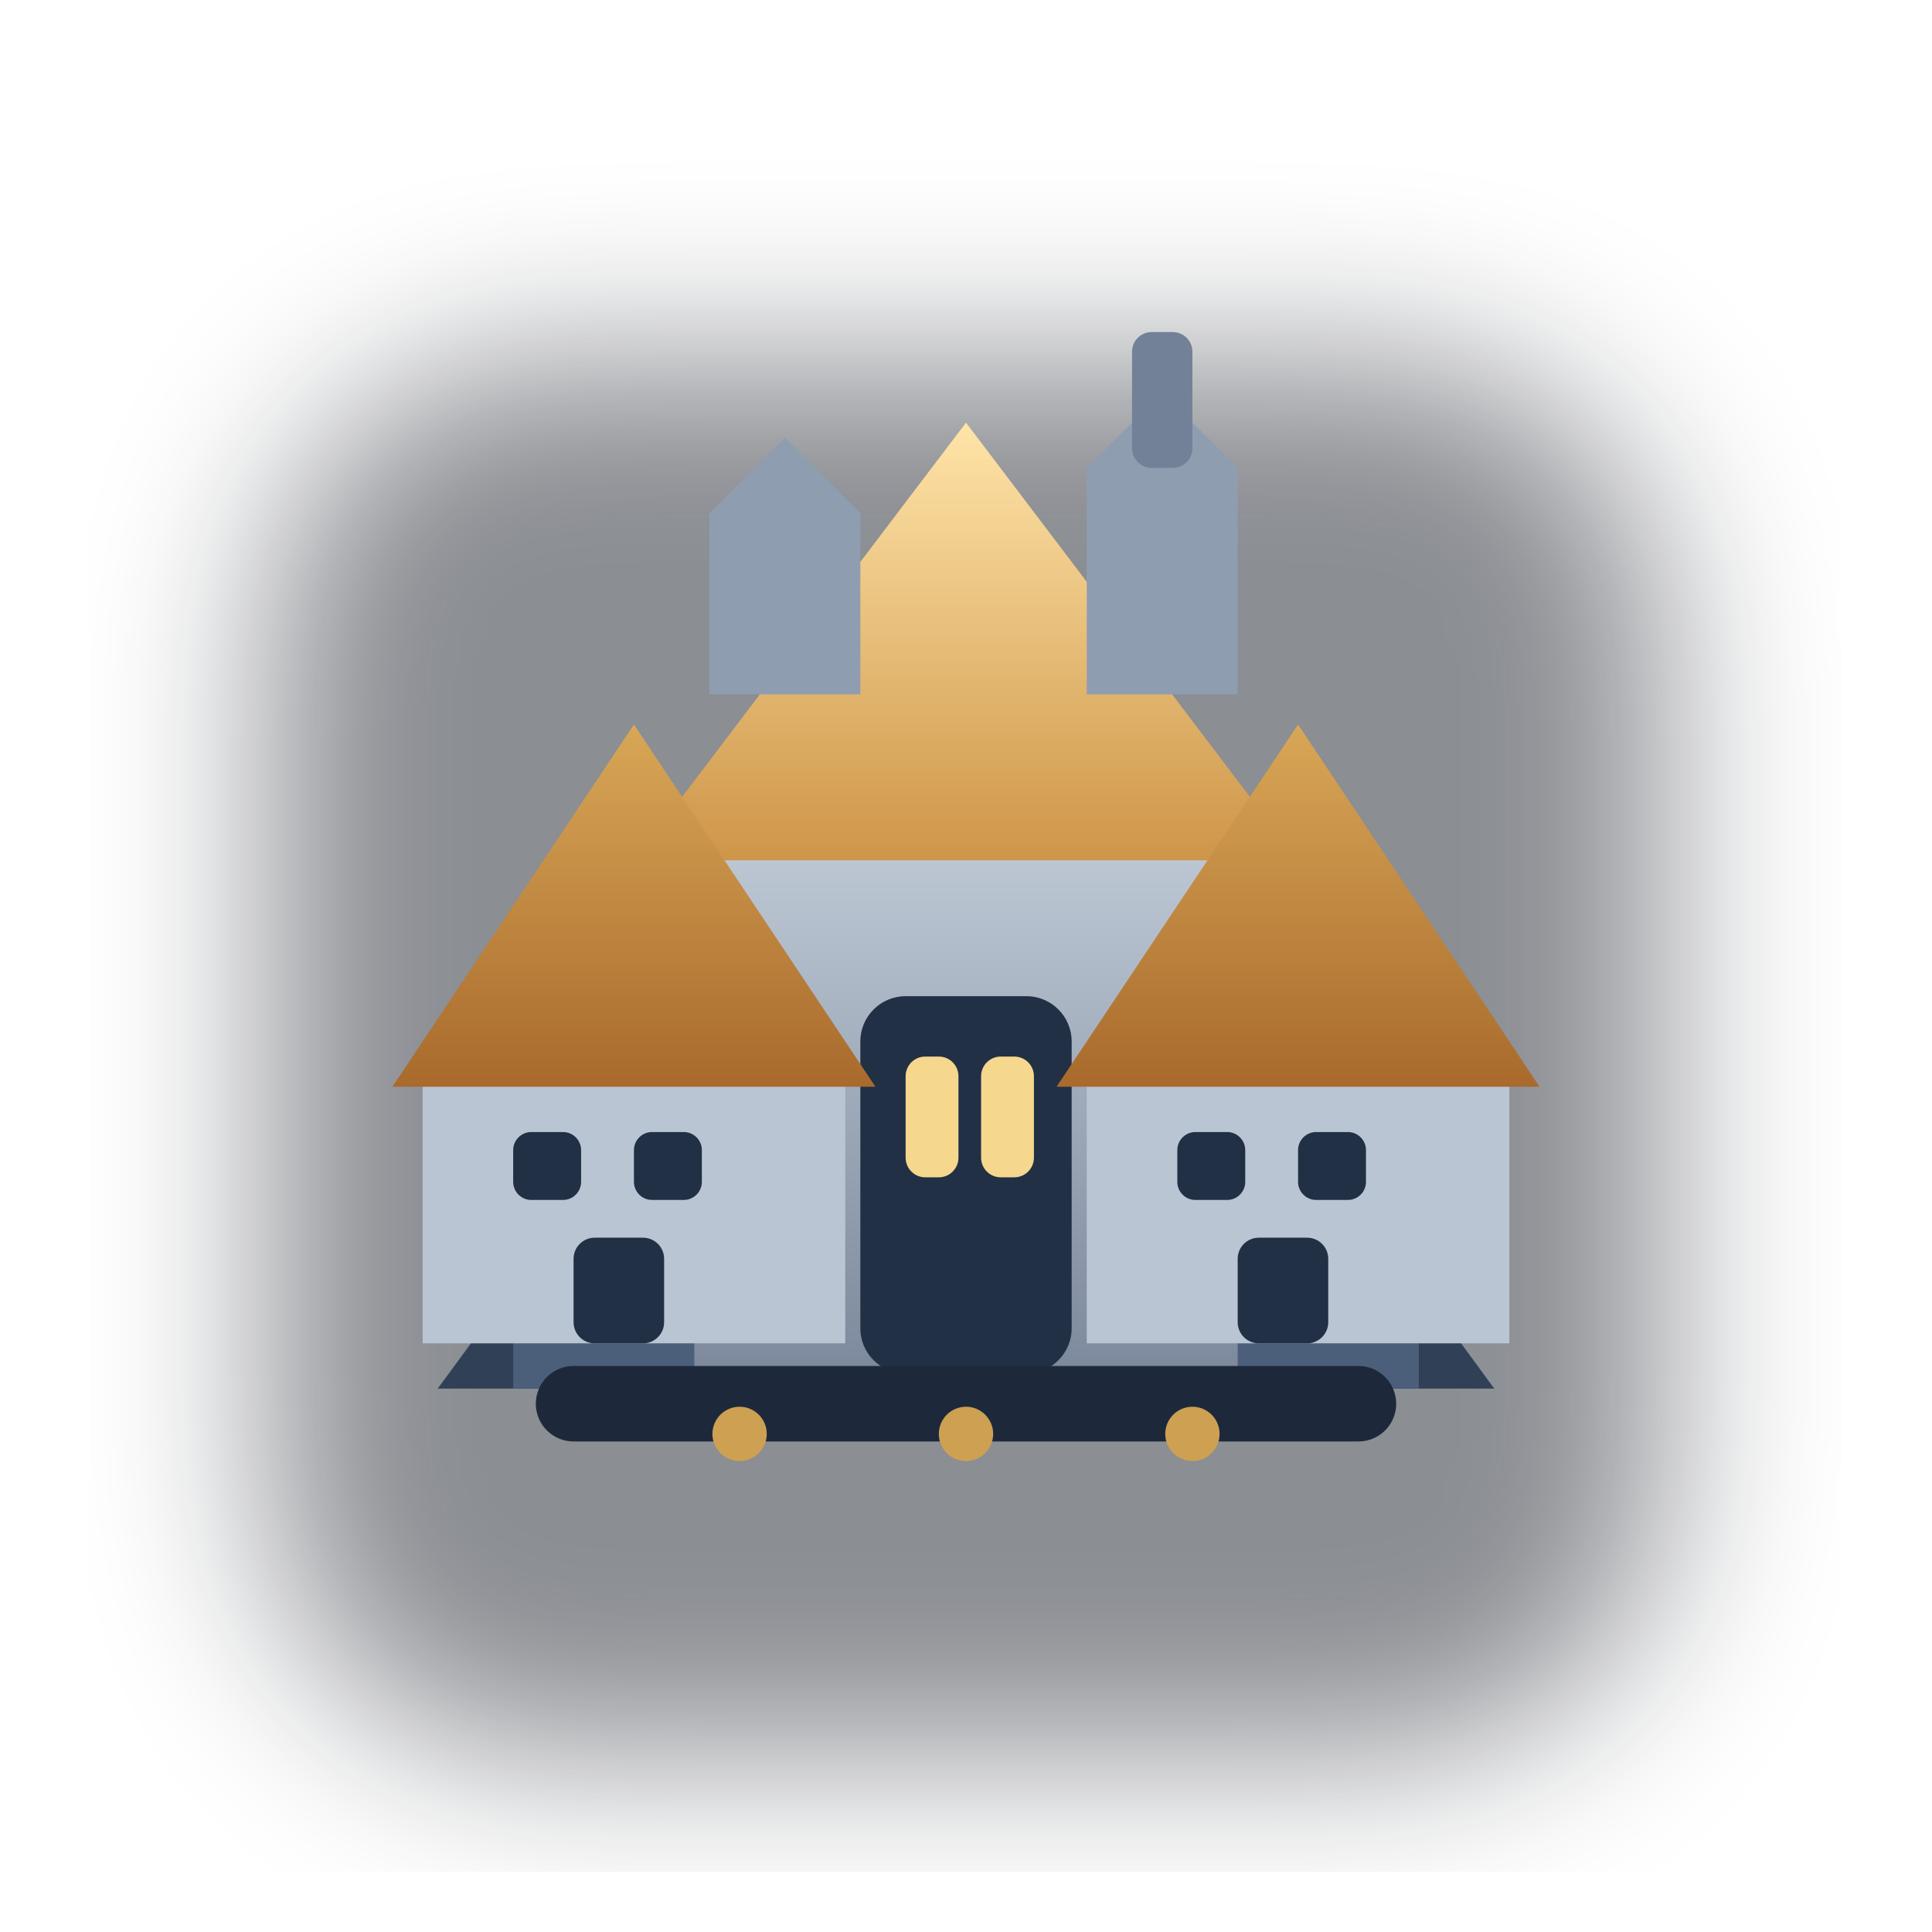
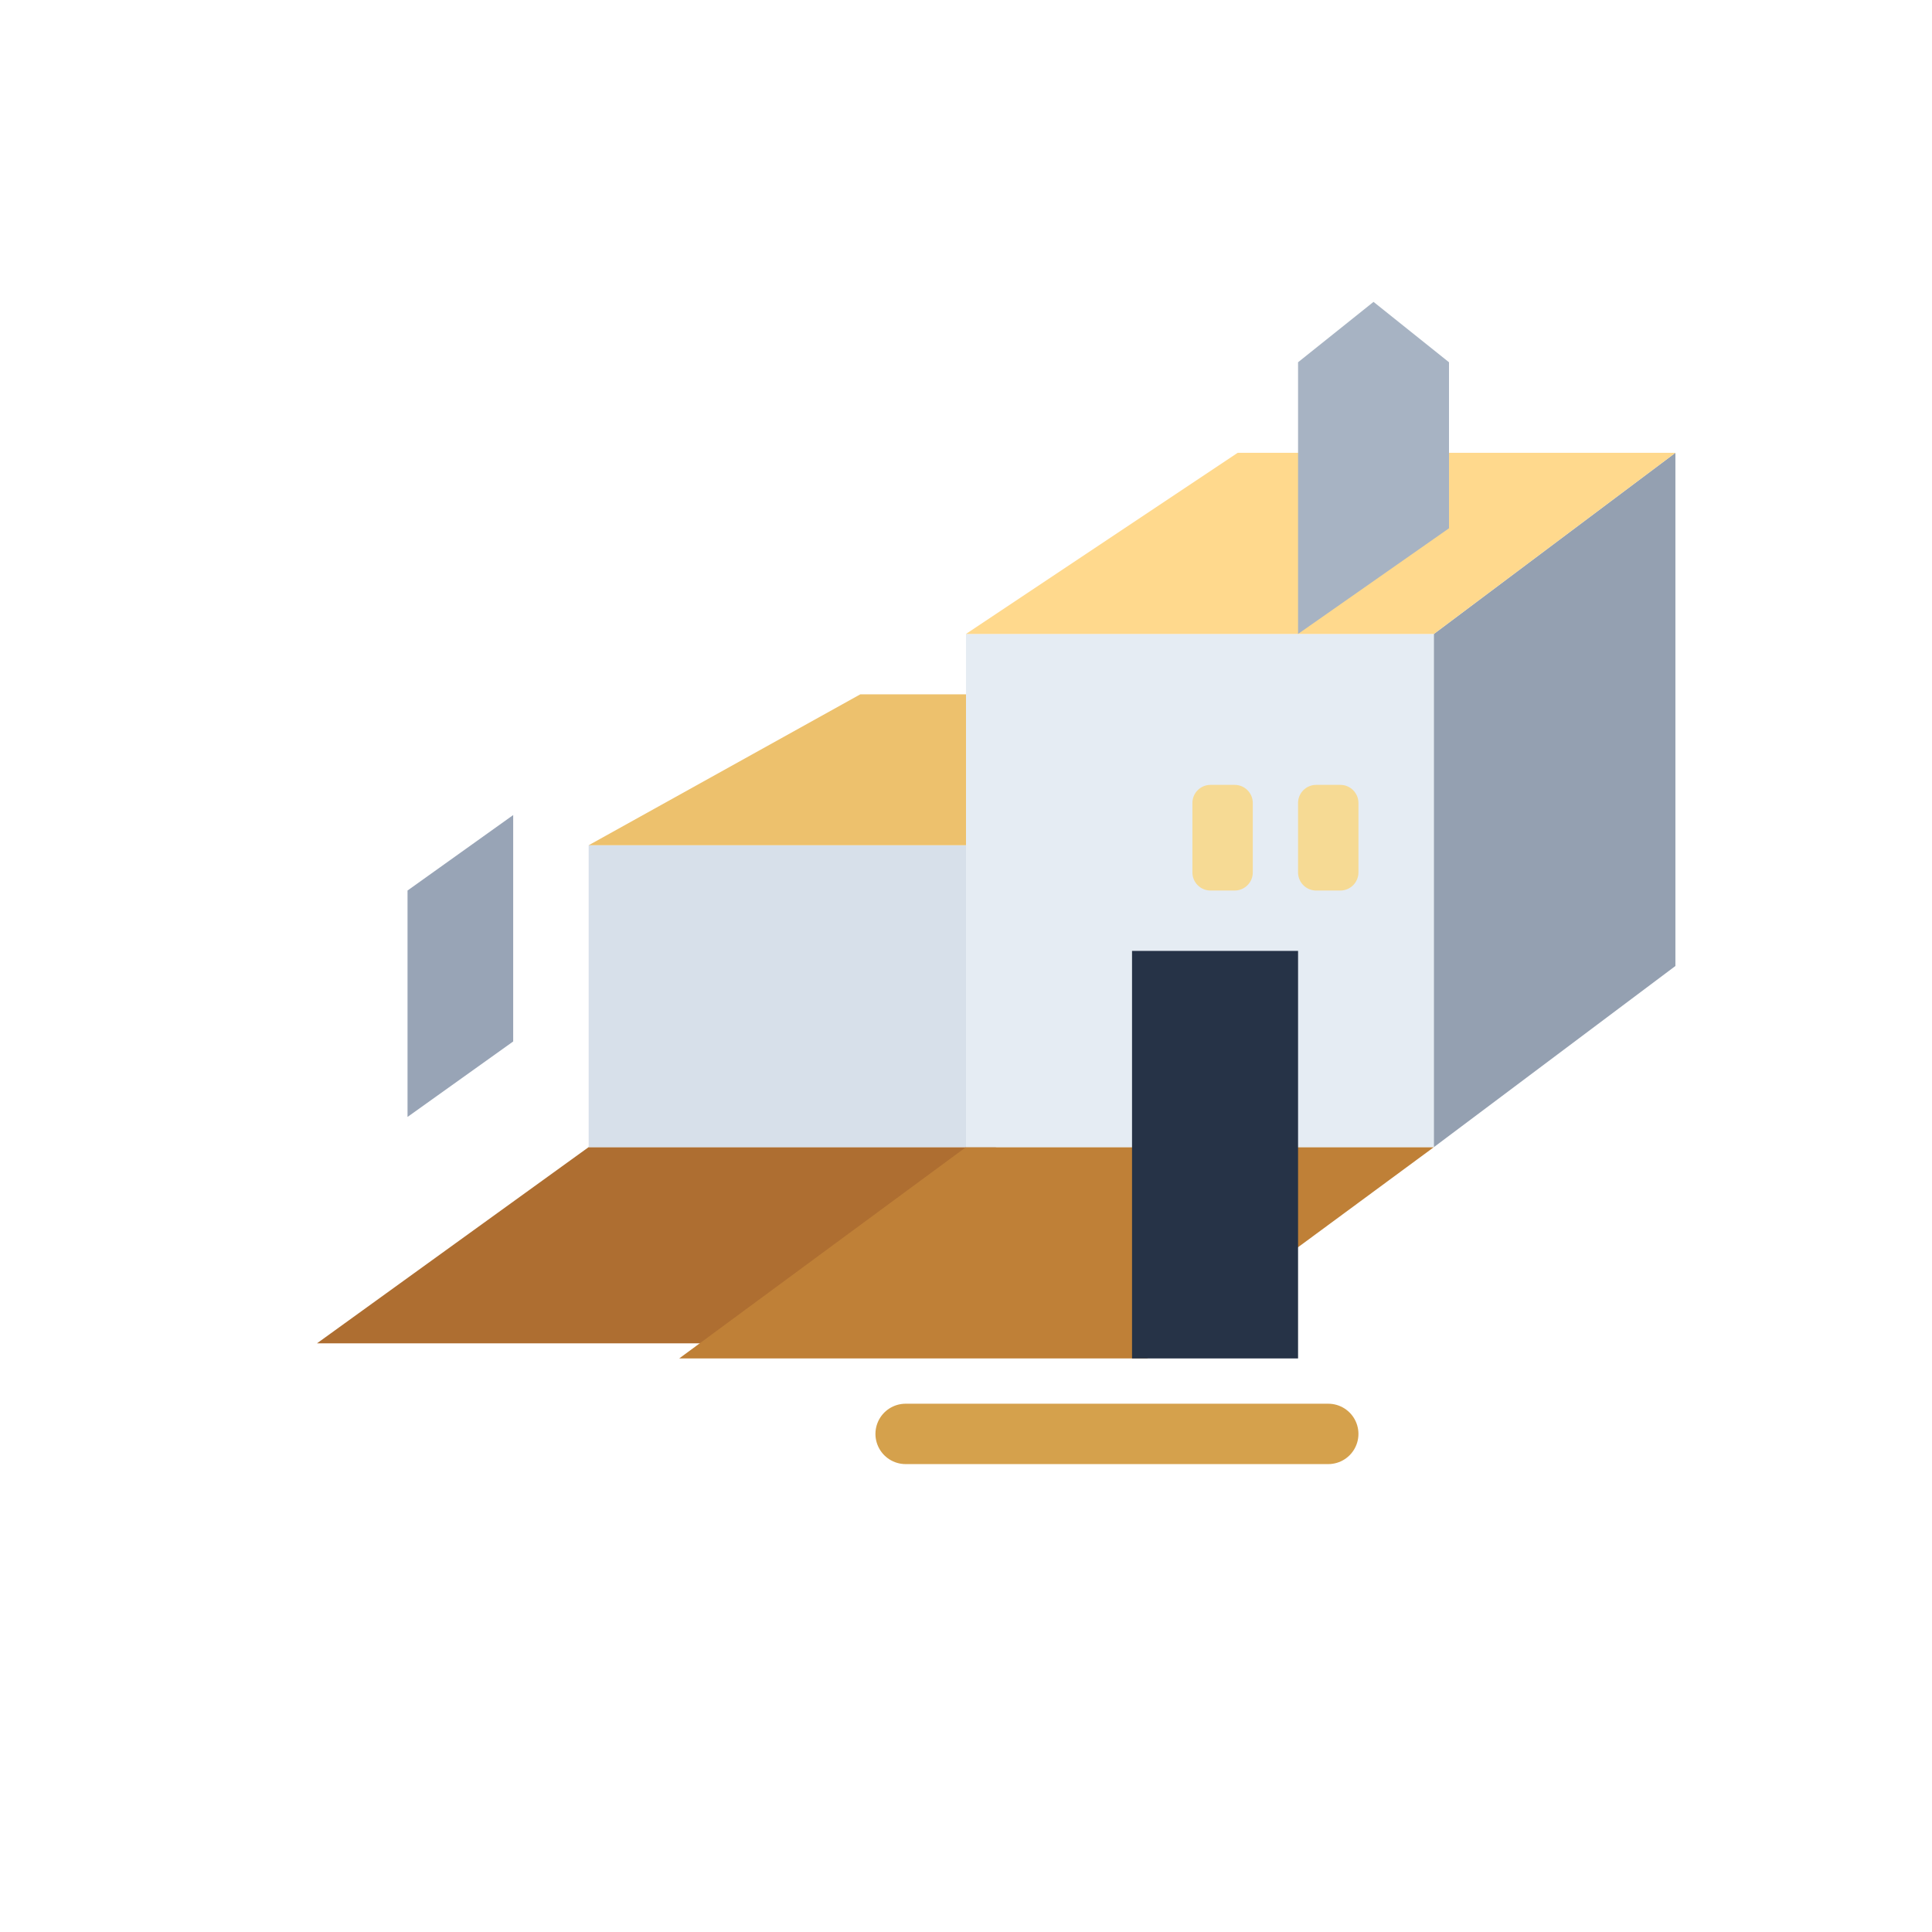
<svg xmlns="http://www.w3.org/2000/svg" width="128" height="128" viewBox="0 0 128 128" fill="none">
-   <defs>
-     <linearGradient id="plate" x1="64" y1="14" x2="64" y2="114" gradientUnits="userSpaceOnUse">
-       <stop offset="0" stop-color="#223045" />
-       <stop offset="1" stop-color="#0D1523" />
-     </linearGradient>
-     <linearGradient id="roofMain" x1="64" y1="28" x2="64" y2="62" gradientUnits="userSpaceOnUse">
-       <stop offset="0" stop-color="#FFE4A8" />
-       <stop offset="1" stop-color="#C68838" />
-     </linearGradient>
-     <linearGradient id="roofSide" x1="64" y1="36" x2="64" y2="74" gradientUnits="userSpaceOnUse">
-       <stop offset="0" stop-color="#F0C56C" />
-       <stop offset="1" stop-color="#A56529" />
-     </linearGradient>
-     <linearGradient id="wall" x1="64" y1="42" x2="64" y2="96" gradientUnits="userSpaceOnUse">
-       <stop offset="0" stop-color="#D8E1EB" />
-       <stop offset="1" stop-color="#738094" />
-     </linearGradient>
-     <filter id="shadow" x="6" y="8" width="116" height="116" filterUnits="userSpaceOnUse" color-interpolation-filters="sRGB">
-       <feOffset dy="6" />
-       <feGaussianBlur stdDeviation="6" />
-       <feColorMatrix type="matrix" values="0 0 0 0 0.012 0 0 0 0 0.031 0 0 0 0 0.071 0 0 0 0.46 0" />
-     </filter>
-   </defs>
-   <g filter="url(#shadow)">
-     <rect x="18" y="18" width="92" height="92" rx="18" fill="url(#plate)" />
-     <rect x="19.5" y="19.5" width="89" height="89" rx="16.5" stroke="#40516A" stroke-width="3" />
-     <rect x="25" y="25" width="78" height="78" rx="13" fill="#111B2B" />
-   </g>
-   <path d="M29 92L40 77H88L99 92H29Z" fill="#304157" />
-   <path d="M34 86H94V92H34V86Z" fill="#4B5E7A" />
-   <path d="M46 54L64 38L82 54V91H46V54Z" fill="url(#wall)" />
-   <path d="M42 57L64 28L86 57H42Z" fill="url(#roofMain)" />
-   <rect x="57" y="66" width="14" height="25" rx="3" fill="#223045" />
-   <rect x="60" y="70" width="3.5" height="8" rx="1.3" fill="#F5D78E" />
-   <rect x="65" y="70" width="3.5" height="8" rx="1.3" fill="#F5D78E" />
-   <path d="M28 70L42 56L56 70V89H28V70Z" fill="#BAC5D4" />
-   <path d="M26 72L42 48L58 72H26Z" fill="url(#roofSide)" />
-   <rect x="34" y="75" width="4.5" height="4.5" rx="1.2" fill="#223045" />
-   <rect x="42" y="75" width="4.5" height="4.5" rx="1.2" fill="#223045" />
-   <rect x="38" y="82" width="6" height="7" rx="1.4" fill="#223045" />
-   <path d="M72 70L86 56L100 70V89H72V70Z" fill="#BAC5D4" />
-   <path d="M70 72L86 48L102 72H70Z" fill="url(#roofSide)" />
-   <rect x="78" y="75" width="4.5" height="4.5" rx="1.2" fill="#223045" />
-   <rect x="86" y="75" width="4.5" height="4.5" rx="1.2" fill="#223045" />
-   <rect x="82" y="82" width="6" height="7" rx="1.4" fill="#223045" />
-   <path d="M47 46V34L52 29L57 34V46H47Z" fill="#8F9DB1" />
-   <path d="M72 46V31L77 26L82 31V46H72Z" fill="#8F9DB1" />
-   <rect x="75" y="22" width="4" height="9" rx="1.3" fill="#728198" />
-   <path d="M38 93H90" stroke="#1D293A" stroke-width="5" stroke-linecap="round" />
-   <circle cx="49" cy="95" r="1.8" fill="#CDA052" />
-   <circle cx="64" cy="95" r="1.8" fill="#CDA052" />
-   <circle cx="79" cy="95" r="1.8" fill="#CDA052" />
+   <path d="M21 89L39 76L66 76L48 89H21Z" fill="#AE6E31" />
+   <path d="M39 76L39 56L66 56L66 76H39Z" fill="#D7E0EA" />
+   <path d="M66 76L80 66L80 46L66 56V76Z" fill="#8E99AA" />
+   <path d="M39 56L57 46L80 46L66 56H39Z" fill="#EDC16D" />
+   <path d="M45 90L64 76L95 76L76 90H45Z" fill="#BF8037" />
+   <path d="M64 76L64 42L95 42L95 76H64Z" fill="#E5ECF3" />
+   <path d="M95 76L111 64L111 30L95 42V76Z" fill="#94A0B1" />
+   <path d="M64 42L82 30L111 30L95 42H64Z" fill="#FFD98D" />
+   <path d="M75 90L75 63L86 63L86 90H75Z" fill="#263347" />
+   <rect x="79" y="52" width="4" height="7" rx="1.2" fill="#F6DA94" />
+   <rect x="86" y="52" width="4" height="7" rx="1.2" fill="#F6DA94" />
+   <path d="M86 42V24L91 20L96 24V35L86 42Z" fill="#A7B3C3" />
+   <path d="M27 74L27 59L34 54L34 69L27 74Z" fill="#98A4B6" />
+   <path d="M60 95L88 95" stroke="#D5A14C" stroke-width="4" stroke-linecap="round" />
</svg>
